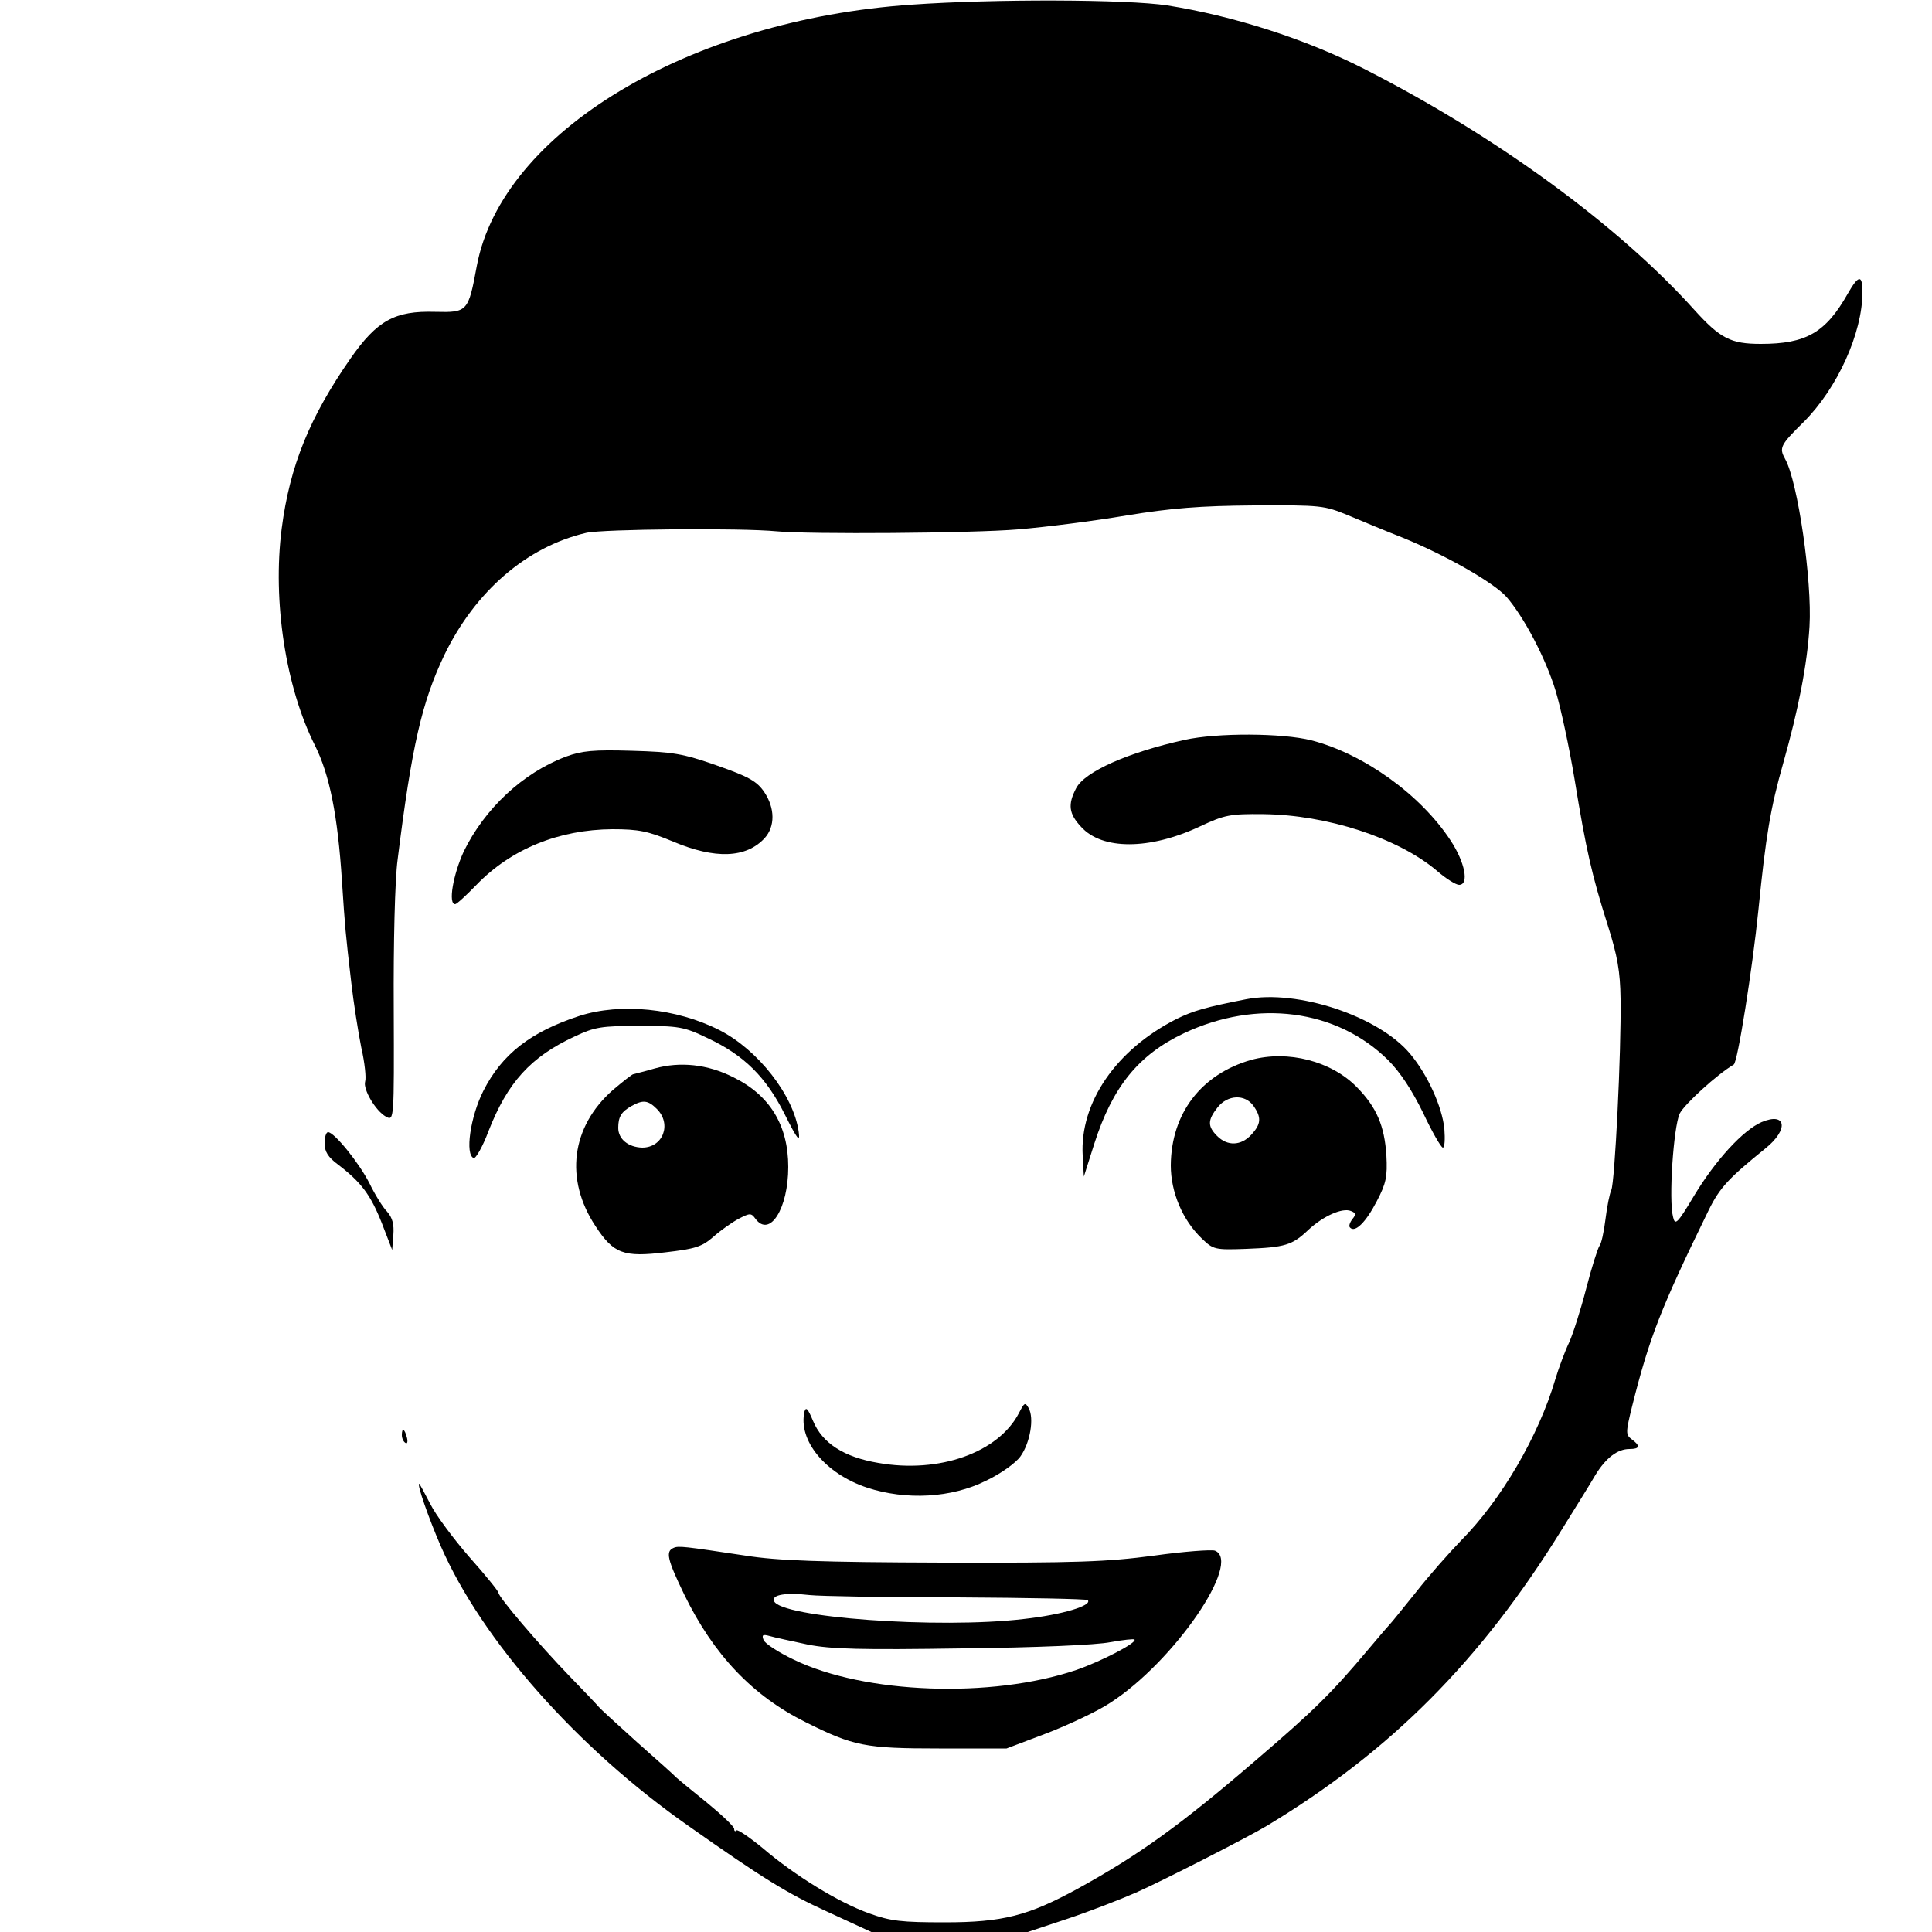
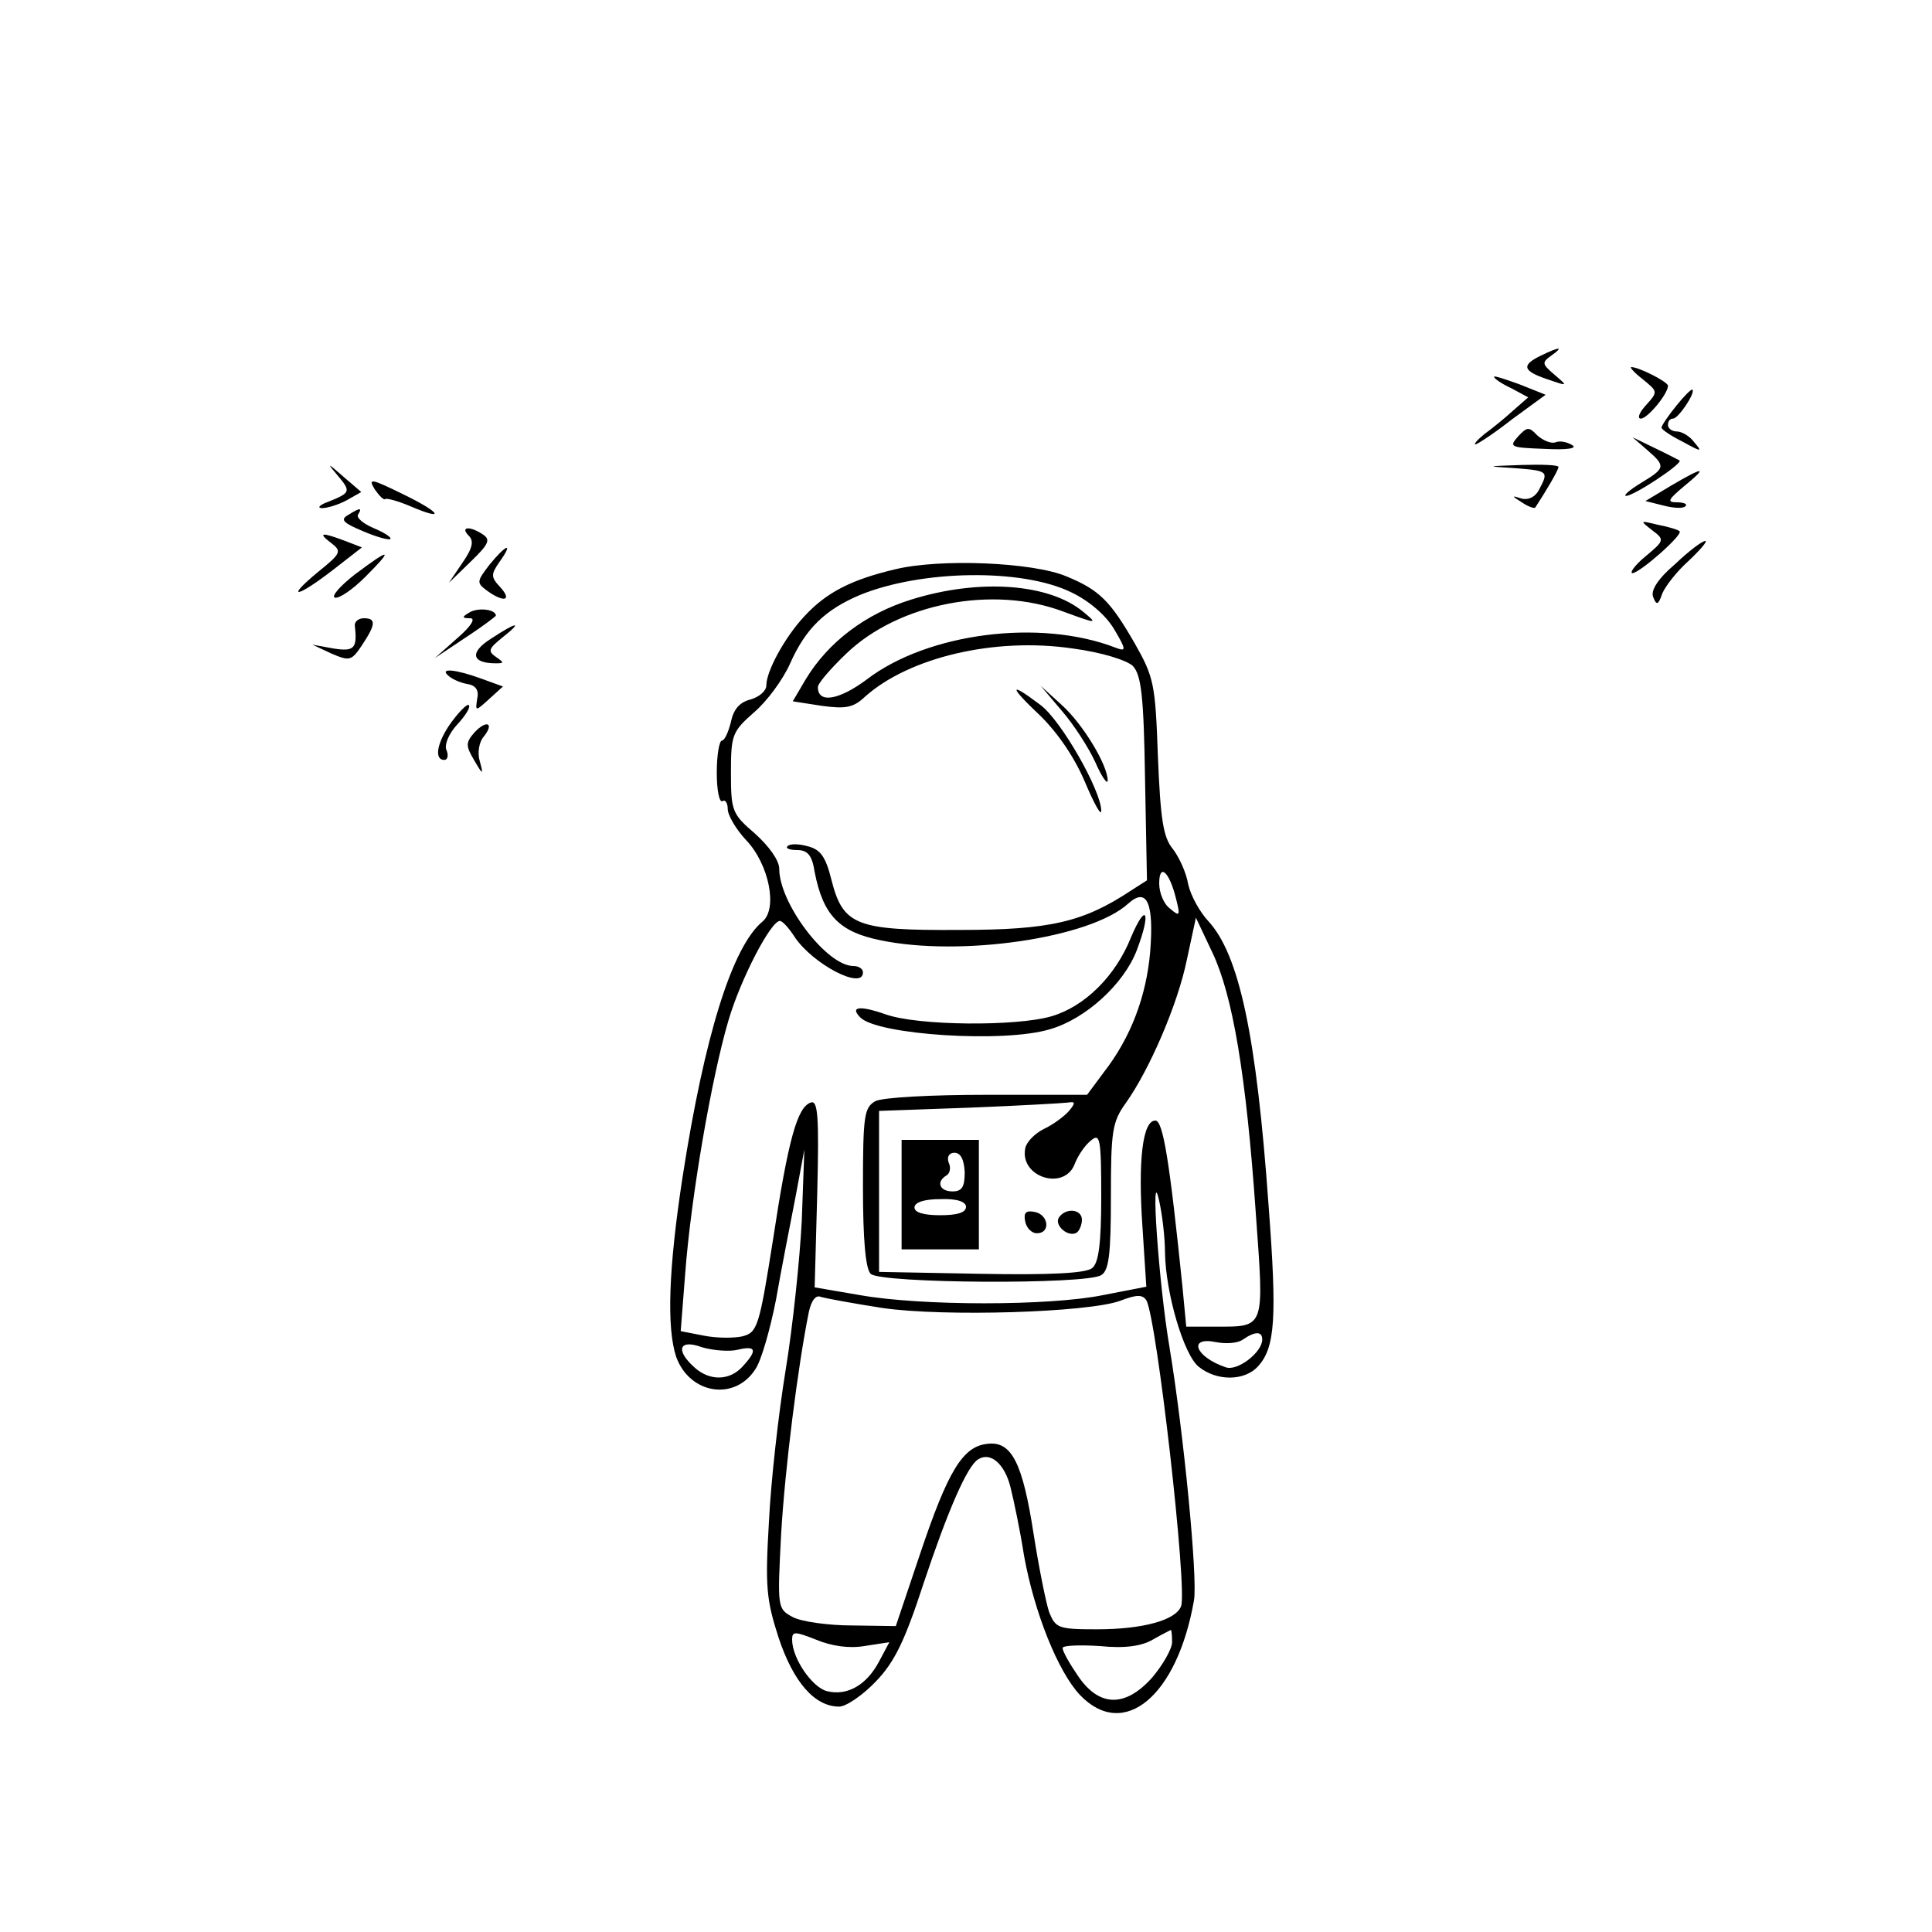
- <svg xmlns="http://www.w3.org/2000/svg" version="1.0" width="500pt" height="500pt" viewBox="0 0 500 500" preserveAspectRatio="xMidYMid meet">
-   <g transform="translate(0,500) scale(0.1,-0.1)" fill="#000000" stroke="none">
-     <path d="M2360 4988 c-577 -39 -1061 -330 -1126 -676 -22 -119 -24 -121 -108 -119 -104 3 -150 -22 -219 -121 -105 -151 -157 -277 -178 -440 -24 -187 10 -410 86 -561 38 -76 59 -181 70 -351 8 -122 9 -133 24 -262 6 -53 18 -129 26 -169 9 -39 13 -79 10 -88 -6 -20 27 -76 54 -91 21 -11 21 -10 20 282 -1 166 3 332 10 383 37 297 63 408 121 530 80 165 213 280 367 316 44 10 400 13 493 4 84 -8 507 -5 625 5 72 6 198 22 280 36 116 19 191 25 330 26 175 1 182 0 245 -26 36 -15 98 -41 139 -57 111 -45 236 -116 270 -154 45 -52 101 -158 127 -243 13 -43 35 -145 49 -229 30 -184 45 -249 86 -378 25 -79 32 -119 33 -190 2 -138 -15 -477 -24 -495 -4 -8 -11 -42 -15 -75 -4 -33 -11 -65 -16 -70 -4 -6 -20 -55 -34 -110 -14 -54 -34 -117 -44 -139 -11 -23 -27 -66 -36 -96 -43 -146 -140 -312 -243 -416 -32 -33 -85 -93 -117 -134 -33 -41 -62 -77 -65 -80 -3 -3 -30 -34 -60 -70 -94 -112 -141 -158 -287 -283 -195 -168 -304 -247 -464 -335 -128 -70 -194 -87 -344 -87 -111 0 -140 3 -195 23 -79 28 -193 98 -276 169 -34 28 -65 49 -68 46 -3 -4 -6 -2 -6 4 0 6 -33 37 -72 69 -40 32 -75 61 -78 64 -3 4 -48 44 -100 90 -52 47 -97 88 -100 92 -3 4 -37 40 -76 80 -81 84 -184 205 -184 216 0 4 -34 46 -75 92 -41 47 -87 109 -101 137 -15 29 -28 53 -29 53 -7 0 26 -93 56 -162 107 -244 353 -522 640 -723 193 -136 256 -175 359 -222 l115 -53 202 0 203 0 102 34 c57 19 137 50 178 68 66 29 293 145 339 173 320 193 552 426 762 765 36 58 76 122 88 143 27 44 57 67 88 67 27 0 29 8 6 25 -16 12 -16 17 1 86 45 179 74 253 198 507 29 59 52 83 147 160 61 49 54 95 -10 68 -48 -21 -119 -98 -175 -191 -43 -72 -49 -77 -54 -55 -12 44 1 233 17 268 12 24 96 101 140 127 10 6 48 245 64 402 19 190 31 262 64 378 39 138 62 254 68 354 7 117 -30 374 -63 433 -16 29 -13 36 48 96 87 87 152 230 152 336 0 46 -10 45 -38 -4 -57 -101 -108 -130 -225 -130 -78 0 -105 14 -172 88 -196 218 -513 450 -855 624 -153 78 -339 137 -509 164 -105 16 -449 17 -661 2z" />
-     <path d="M3065 3085 c-145 -32 -258 -82 -280 -125 -22 -42 -19 -66 13 -100 54 -60 177 -60 307 1 64 30 78 33 165 32 164 -2 347 -61 448 -146 24 -21 50 -37 58 -37 27 0 15 59 -22 115 -78 119 -225 224 -360 259 -75 19 -244 20 -329 1z" />
-     <path d="M1465 3042 c-112 -42 -211 -135 -265 -246 -27 -59 -41 -136 -22 -136 4 0 29 23 55 50 90 93 213 143 352 144 68 0 92 -5 157 -32 109 -46 189 -43 237 9 27 30 27 77 -1 119 -19 28 -40 40 -123 69 -88 31 -114 35 -220 38 -99 3 -129 0 -170 -15z" />
-     <path d="M3225 2414 c-107 -21 -137 -30 -180 -51 -156 -79 -251 -216 -243 -354 l3 -54 27 85 c47 147 114 230 232 286 189 89 395 62 528 -69 32 -32 62 -78 91 -137 23 -49 46 -89 51 -90 5 0 6 22 4 49 -6 57 -43 139 -88 193 -81 98 -292 168 -425 142z" />
-     <path d="M1500 2371 c-126 -41 -201 -99 -249 -194 -34 -67 -48 -166 -25 -174 5 -2 23 29 38 69 49 126 109 193 224 246 51 24 68 27 167 27 102 0 115 -2 177 -32 94 -44 151 -101 199 -197 33 -66 40 -74 36 -45 -13 94 -105 212 -205 263 -112 57 -256 71 -362 37z" />
-     <path d="M3238 2257 c-129 -37 -207 -138 -208 -273 0 -69 30 -141 80 -189 30 -29 34 -30 116 -27 100 4 118 9 161 50 38 35 87 57 109 48 13 -5 14 -9 4 -21 -7 -9 -10 -19 -6 -22 13 -14 41 14 69 68 24 46 28 63 25 119 -5 76 -25 124 -76 176 -66 68 -179 97 -274 71z m6 -119 c21 -30 20 -47 -6 -75 -26 -28 -61 -30 -88 -3 -25 25 -25 41 1 74 26 33 71 35 93 4z" />
-     <path d="M1695 2235 c-27 -8 -53 -14 -56 -15 -3 0 -27 -19 -53 -41 -108 -95 -125 -231 -45 -352 47 -72 73 -81 181 -68 77 9 94 14 124 40 19 17 49 38 66 47 29 15 32 15 43 0 37 -50 85 26 85 134 0 108 -48 186 -142 232 -67 34 -138 41 -203 23z m5 -105 c39 -39 16 -100 -38 -100 -36 1 -62 22 -62 51 0 29 8 42 35 57 29 16 42 15 65 -8z" />
-     <path d="M840 2041 c0 -21 9 -36 35 -55 60 -46 84 -78 113 -151 l27 -70 3 39 c2 27 -2 44 -16 60 -11 11 -32 45 -46 74 -27 53 -91 132 -107 132 -5 0 -9 -13 -9 -29z" />
-     <path d="M2637 1343 c-53 -102 -206 -157 -364 -129 -89 15 -145 51 -169 109 -13 31 -18 37 -22 24 -17 -75 54 -161 162 -197 101 -33 218 -27 308 18 38 18 77 46 89 63 25 35 36 99 21 125 -9 16 -11 14 -25 -13z" />
-     <path d="M1040 1286 c0 -8 4 -17 9 -20 5 -4 7 3 4 14 -6 23 -13 26 -13 6z" />
-     <path d="M1743 994 c-21 -9 -16 -30 28 -121 76 -156 177 -262 314 -330 124 -62 154 -68 345 -68 l175 0 103 39 c57 22 132 57 165 79 165 106 343 366 271 394 -9 3 -80 -2 -158 -13 -121 -16 -198 -19 -546 -18 -316 1 -428 5 -510 18 -160 24 -174 26 -187 20z m734 -128 c182 -1 334 -4 338 -7 13 -14 -66 -38 -166 -49 -221 -26 -632 4 -646 47 -6 16 32 22 92 15 28 -3 199 -6 382 -6z m-387 -122 c60 -12 139 -14 400 -10 192 2 349 9 383 16 33 6 61 9 63 7 8 -8 -87 -57 -151 -79 -219 -74 -548 -62 -731 27 -40 19 -75 42 -78 51 -5 13 -2 15 16 10 13 -4 57 -13 98 -22z" />
+ <svg xmlns="http://www.w3.org/2000/svg" version="1.0" width="300pt" height="300pt" viewBox="0 0 300 300" preserveAspectRatio="xMidYMid meet">
+   <g transform="translate(0,300) scale(0.1,-0.1)" fill="#000000" stroke="none">
+     <path d="M2393 2448 c-31 -15 -29 -24 10 -37 32 -11 32 -11 11 7 -20 17 -20 19 -5 30 20 14 13 14 -16 0z" />
+     <path d="M2551 2411 c23 -19 24 -19 5 -40 -11 -12 -14 -21 -8 -21 10 0 42 38 42 51 0 6 -45 29 -57 29 -3 0 5 -9 18 -19z" />
+     <path d="M2320 2415 c0 -3 12 -11 27 -18 l26 -14 -24 -21 c-13 -12 -33 -28 -44 -36 -11 -9 -17 -16 -14 -16 3 0 29 17 57 39 l52 38 -40 16 c-22 8 -40 14 -40 12z" />
+     <path d="M2603 2370 c-13 -16 -23 -31 -23 -34 0 -3 15 -13 33 -22 29 -16 31 -16 18 -1 -7 10 -20 17 -27 17 -8 0 -14 5 -14 10 0 6 3 10 8 10 8 0 35 40 30 45 -2 1 -13 -10 -25 -25z" />
+     <path d="M2357 2322 c-14 -16 -12 -17 41 -19 37 -2 52 1 43 6 -8 5 -20 7 -26 4 -7 -2 -19 3 -28 11 -13 14 -16 13 -30 -2z" />
+     <path d="M2558 2301 c29 -25 28 -28 -10 -51 -18 -11 -28 -20 -23 -20 12 0 88 50 83 55 -2 1 -19 10 -38 19 l-35 17 23 -20z" />
+     <path d="M524 2262 c21 -25 21 -27 -14 -41 -14 -5 -18 -10 -10 -10 8 0 25 5 38 12 l23 13 -28 24 c-25 22 -26 22 -9 2z" />
+     <path d="M2353 2273 c51 -4 52 -5 37 -33 -6 -12 -17 -17 -28 -14 -15 5 -15 4 1 -6 10 -7 20 -10 21 -8 17 26 36 58 36 63 0 3 -26 4 -57 3 -57 -2 -57 -2 -10 -5z" />
+     <path d="M2595 2246 l-40 -24 28 -7 c15 -4 31 -5 34 -1 4 3 -2 6 -13 6 -16 0 -14 4 11 25 38 31 31 31 -20 1z" />
+     <path d="M582 2240 c7 -10 14 -17 16 -15 2 2 20 -3 39 -11 56 -24 48 -10 -12 19 -49 24 -54 25 -43 7z" />
+     <path d="M540 2200 c-12 -7 -7 -12 24 -25 21 -9 40 -14 42 -12 3 2 -9 10 -26 17 -16 7 -27 16 -24 21 7 11 3 11 -16 -1z" />
+     <path d="M2565 2177 c20 -15 20 -16 -10 -41 -17 -14 -25 -26 -20 -26 12 1 79 60 73 65 -1 2 -17 7 -33 10 -29 7 -29 7 -10 -8z" />
+     <path d="M728 2168 c8 -8 6 -19 -10 -42 l-21 -31 34 33 c28 27 31 34 19 42 -21 14 -36 12 -22 -2z" />
+     <path d="M514 2157 c17 -13 16 -16 -20 -45 -52 -43 -34 -41 23 3 l45 35 -26 10 c-37 14 -43 13 -22 -3z" />
+     <path d="M2601 2124 c-27 -23 -38 -41 -34 -51 5 -13 8 -13 14 5 5 12 23 35 41 51 18 17 30 31 26 31 -5 0 -26 -16 -47 -36z" />
+     <path d="M760 2123 c-20 -26 -20 -28 -4 -40 26 -19 40 -16 21 5 -15 16 -15 20 -1 40 22 31 10 27 -16 -5z" />
+     <path d="M551 2108 c-23 -18 -37 -34 -31 -36 6 -2 27 12 47 32 45 45 40 46 -16 4z" />
+     <path d="M1390 2116 c-68 -16 -107 -36 -141 -73 -30 -32 -59 -85 -59 -107 0 -9 -11 -18 -24 -22 -17 -4 -27 -15 -31 -35 -4 -16 -10 -29 -14 -29 -4 0 -8 -22 -8 -50 0 -27 4 -47 9 -44 4 3 8 -3 8 -12 0 -10 13 -32 29 -49 35 -37 49 -106 25 -126 -47 -39 -90 -177 -124 -396 -22 -143 -25 -235 -10 -280 21 -58 91 -69 123 -19 9 13 23 62 32 108 8 46 22 117 30 158 l14 75 -4 -110 c-3 -60 -14 -165 -25 -232 -11 -67 -23 -173 -26 -236 -6 -101 -4 -121 15 -180 23 -69 56 -107 94 -107 11 0 37 18 57 39 29 30 45 63 74 152 38 114 68 183 85 193 19 12 41 -7 50 -43 5 -20 15 -67 21 -106 16 -89 53 -181 87 -217 68 -71 151 -2 177 147 6 34 -16 260 -38 393 -17 100 -30 292 -16 227 5 -22 9 -58 9 -80 1 -63 29 -158 52 -177 28 -23 72 -23 93 1 26 29 29 75 16 247 -19 268 -46 392 -94 444 -13 14 -27 39 -31 57 -3 18 -14 42 -24 55 -15 18 -19 47 -23 143 -4 113 -6 123 -36 176 -38 66 -55 83 -106 104 -52 22 -196 28 -266 11z m274 -36 c27 -13 53 -35 66 -57 19 -32 19 -35 3 -29 -118 46 -293 23 -387 -49 -43 -32 -76 -38 -76 -12 0 6 20 29 44 52 81 78 228 107 338 65 52 -19 53 -19 30 0 -53 44 -161 52 -267 19 -71 -22 -129 -66 -164 -124 l-20 -34 45 -7 c37 -5 49 -3 67 14 68 61 201 93 323 75 45 -6 83 -18 93 -27 13 -14 17 -45 19 -175 l3 -158 -25 -16 c-74 -49 -126 -61 -266 -61 -161 -1 -181 7 -199 78 -9 36 -17 47 -37 52 -14 4 -28 4 -31 0 -4 -3 3 -6 15 -6 16 0 23 -8 27 -34 13 -67 38 -93 102 -106 124 -26 326 3 385 57 29 26 40 1 34 -75 -6 -69 -30 -133 -72 -187 l-26 -35 -155 0 c-87 0 -163 -4 -174 -10 -17 -10 -19 -22 -19 -133 0 -82 4 -127 12 -135 15 -15 335 -17 358 -2 12 7 15 33 15 122 0 101 2 116 23 145 37 52 81 154 95 223 l14 65 26 -55 c31 -66 52 -188 67 -404 13 -180 15 -176 -62 -176 l-46 0 -6 63 c-20 195 -30 257 -42 257 -20 0 -27 -63 -20 -165 l6 -93 -67 -13 c-83 -17 -283 -17 -378 0 l-70 12 4 146 c3 120 1 145 -10 141 -21 -7 -35 -57 -59 -215 -21 -133 -24 -142 -47 -148 -13 -3 -40 -3 -60 1 l-36 7 7 90 c9 119 41 304 67 392 19 65 66 155 80 155 4 0 14 -11 23 -25 28 -42 106 -83 106 -55 0 6 -7 10 -15 10 -41 0 -115 97 -115 151 0 13 -16 35 -37 54 -36 31 -38 35 -38 95 0 59 2 64 36 94 20 17 45 51 56 76 24 54 54 83 108 106 95 39 252 42 329 4z m162 -475 c7 -27 6 -29 -9 -16 -10 7 -17 25 -17 39 0 33 16 18 26 -23z m-166 -330 c-7 -8 -24 -21 -39 -28 -14 -7 -27 -20 -29 -30 -9 -45 61 -67 77 -24 5 13 16 29 25 36 14 12 16 4 16 -87 0 -73 -4 -103 -14 -111 -9 -8 -64 -11 -172 -9 l-159 3 0 125 0 125 140 5 c77 3 146 7 154 8 11 2 11 -1 1 -13z m-290 -306 c96 -14 319 -7 369 11 26 10 35 10 41 1 16 -27 64 -448 54 -475 -8 -22 -60 -36 -131 -36 -60 0 -64 2 -74 27 -5 15 -16 70 -24 121 -17 110 -34 145 -72 140 -38 -4 -61 -42 -104 -170 l-38 -113 -68 1 c-37 0 -79 6 -92 13 -24 13 -24 14 -18 130 6 102 26 260 43 344 4 18 11 27 19 23 7 -2 50 -10 95 -17z m590 -49 c0 -20 -39 -50 -57 -43 -47 16 -59 48 -15 39 15 -3 34 -2 42 4 19 13 30 13 30 0z m-815 -16 c29 7 32 0 8 -26 -20 -22 -51 -23 -75 -1 -30 27 -23 44 12 31 17 -5 42 -7 55 -4z m197 -460 l39 6 -16 -30 c-19 -36 -49 -54 -81 -46 -23 6 -54 51 -54 80 0 13 4 13 37 0 24 -10 51 -14 75 -10z m478 6 c0 -10 -14 -35 -31 -55 -42 -47 -83 -46 -116 4 -13 19 -23 37 -23 42 0 4 26 5 58 3 39 -4 65 0 82 10 14 8 26 14 28 15 1 1 2 -8 2 -19z" />
+     <path d="M1616 1888 c28 -28 53 -65 69 -103 14 -33 25 -53 25 -44 0 31 -62 140 -94 164 -50 38 -50 30 0 -17z" />
+     <path d="M1649 1896 c19 -22 42 -58 52 -80 10 -23 19 -35 19 -28 0 24 -38 87 -71 117 l-33 30 33 -39z" />
+     <path d="M1756 1544 c-24 -60 -72 -107 -123 -122 -54 -16 -208 -15 -258 3 -40 14 -56 12 -39 -5 27 -27 224 -40 295 -18 55 16 114 70 134 122 23 60 15 77 -9 20z" />
+     <path d="M1400 1145 l0 -85 60 0 60 0 0 85 0 85 -60 0 -60 0 0 -85z m98 35 c0 -23 -4 -30 -19 -30 -20 0 -26 15 -9 25 5 3 7 12 3 20 -3 9 1 15 9 15 10 0 15 -11 16 -30z m2 -54 c0 -9 -14 -13 -40 -13 -25 0 -40 4 -40 12 0 8 15 13 40 13 26 1 40 -4 40 -12z" />
+     <path d="M1592 1103 c2 -10 10 -18 18 -18 22 0 18 29 -3 33 -14 3 -18 -1 -15 -15z" />
+     <path d="M1644 1109 c-7 -12 15 -31 28 -23 4 3 8 12 8 20 0 17 -26 19 -36 3z" />
+     <path d="M729 2049 c-12 -7 -12 -9 1 -9 9 0 2 -12 -20 -31 l-35 -31 48 32 c26 17 47 33 47 34 0 10 -28 13 -41 5z" />
+     <path d="M551 2028 c4 -35 -1 -40 -33 -35 l-33 6 30 -14 c28 -12 31 -11 47 13 22 33 22 42 3 42 -9 0 -15 -6 -14 -12z" />
+     <path d="M762 2008 c-33 -21 -30 -38 8 -38 13 0 13 1 0 10 -13 9 -11 13 10 30 33 26 23 25 -18 -2z" />
+     <path d="M696 1951 c5 -5 18 -11 29 -13 14 -2 19 -10 16 -23 -3 -20 -3 -20 19 0 l21 19 -33 12 c-41 15 -66 17 -52 5z" />
+     <path d="M702 1880 c-23 -31 -29 -60 -12 -60 5 0 7 7 3 16 -3 8 4 25 17 39 13 14 21 27 18 30 -2 3 -14 -9 -26 -25z" />
+     <path d="M737 1863 c-14 -16 -14 -21 -1 -43 14 -24 15 -24 9 -2 -4 13 -1 30 6 38 17 21 5 27 -14 7z" />
  </g>
</svg>
